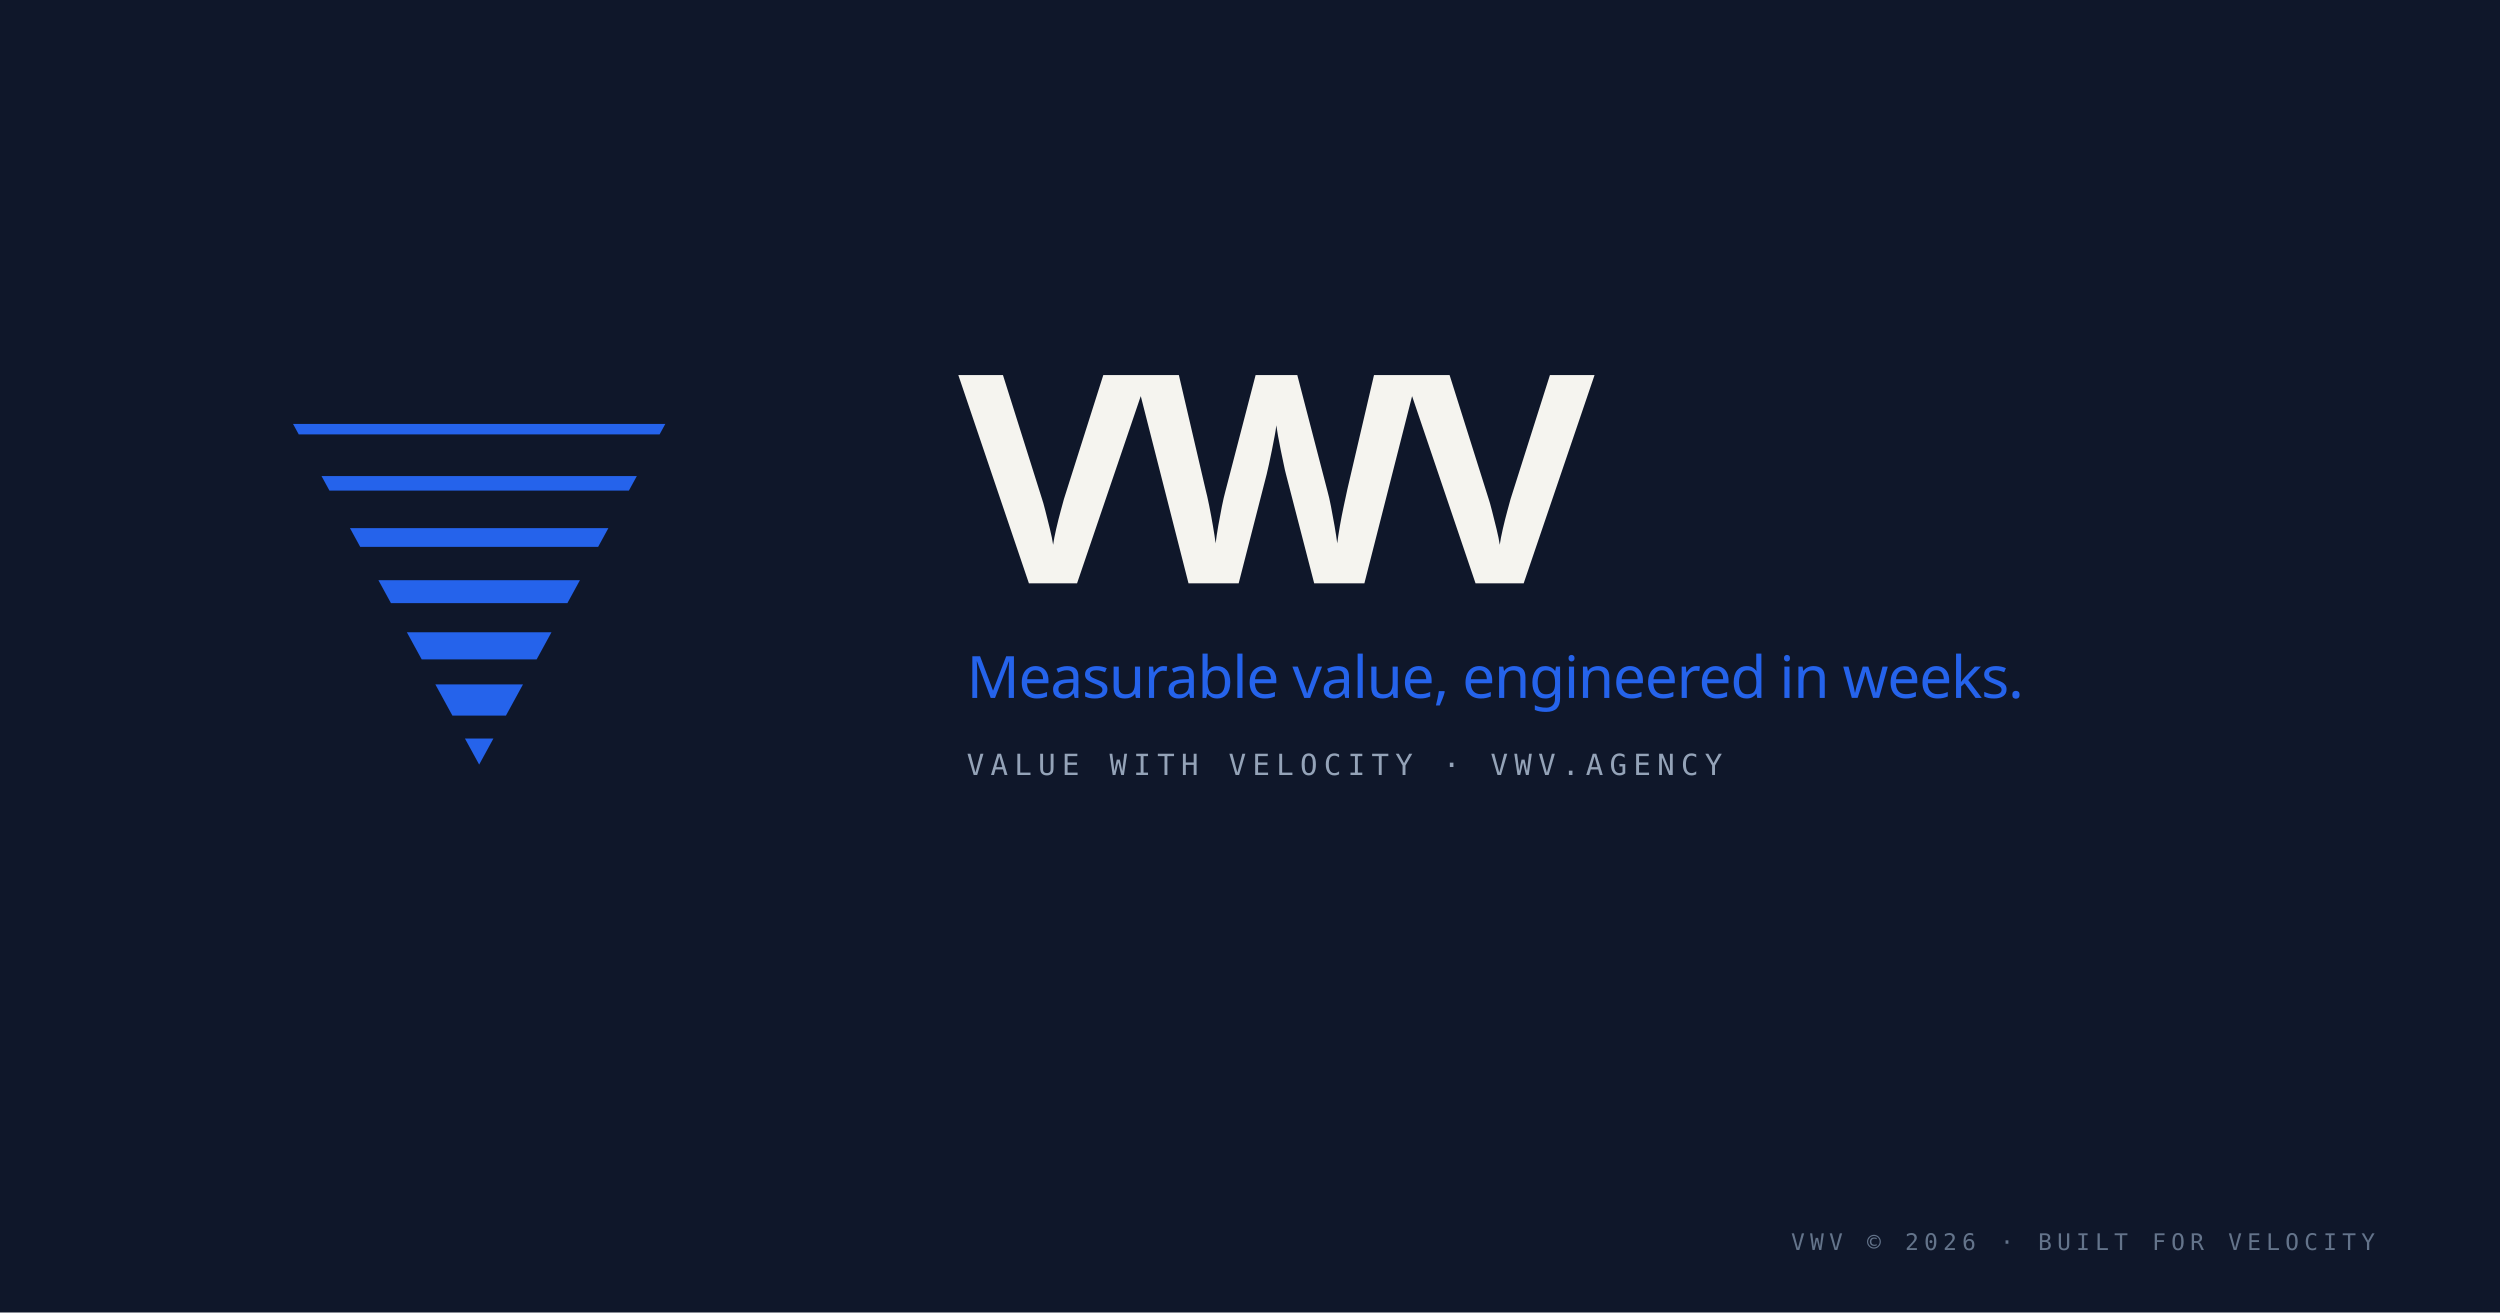
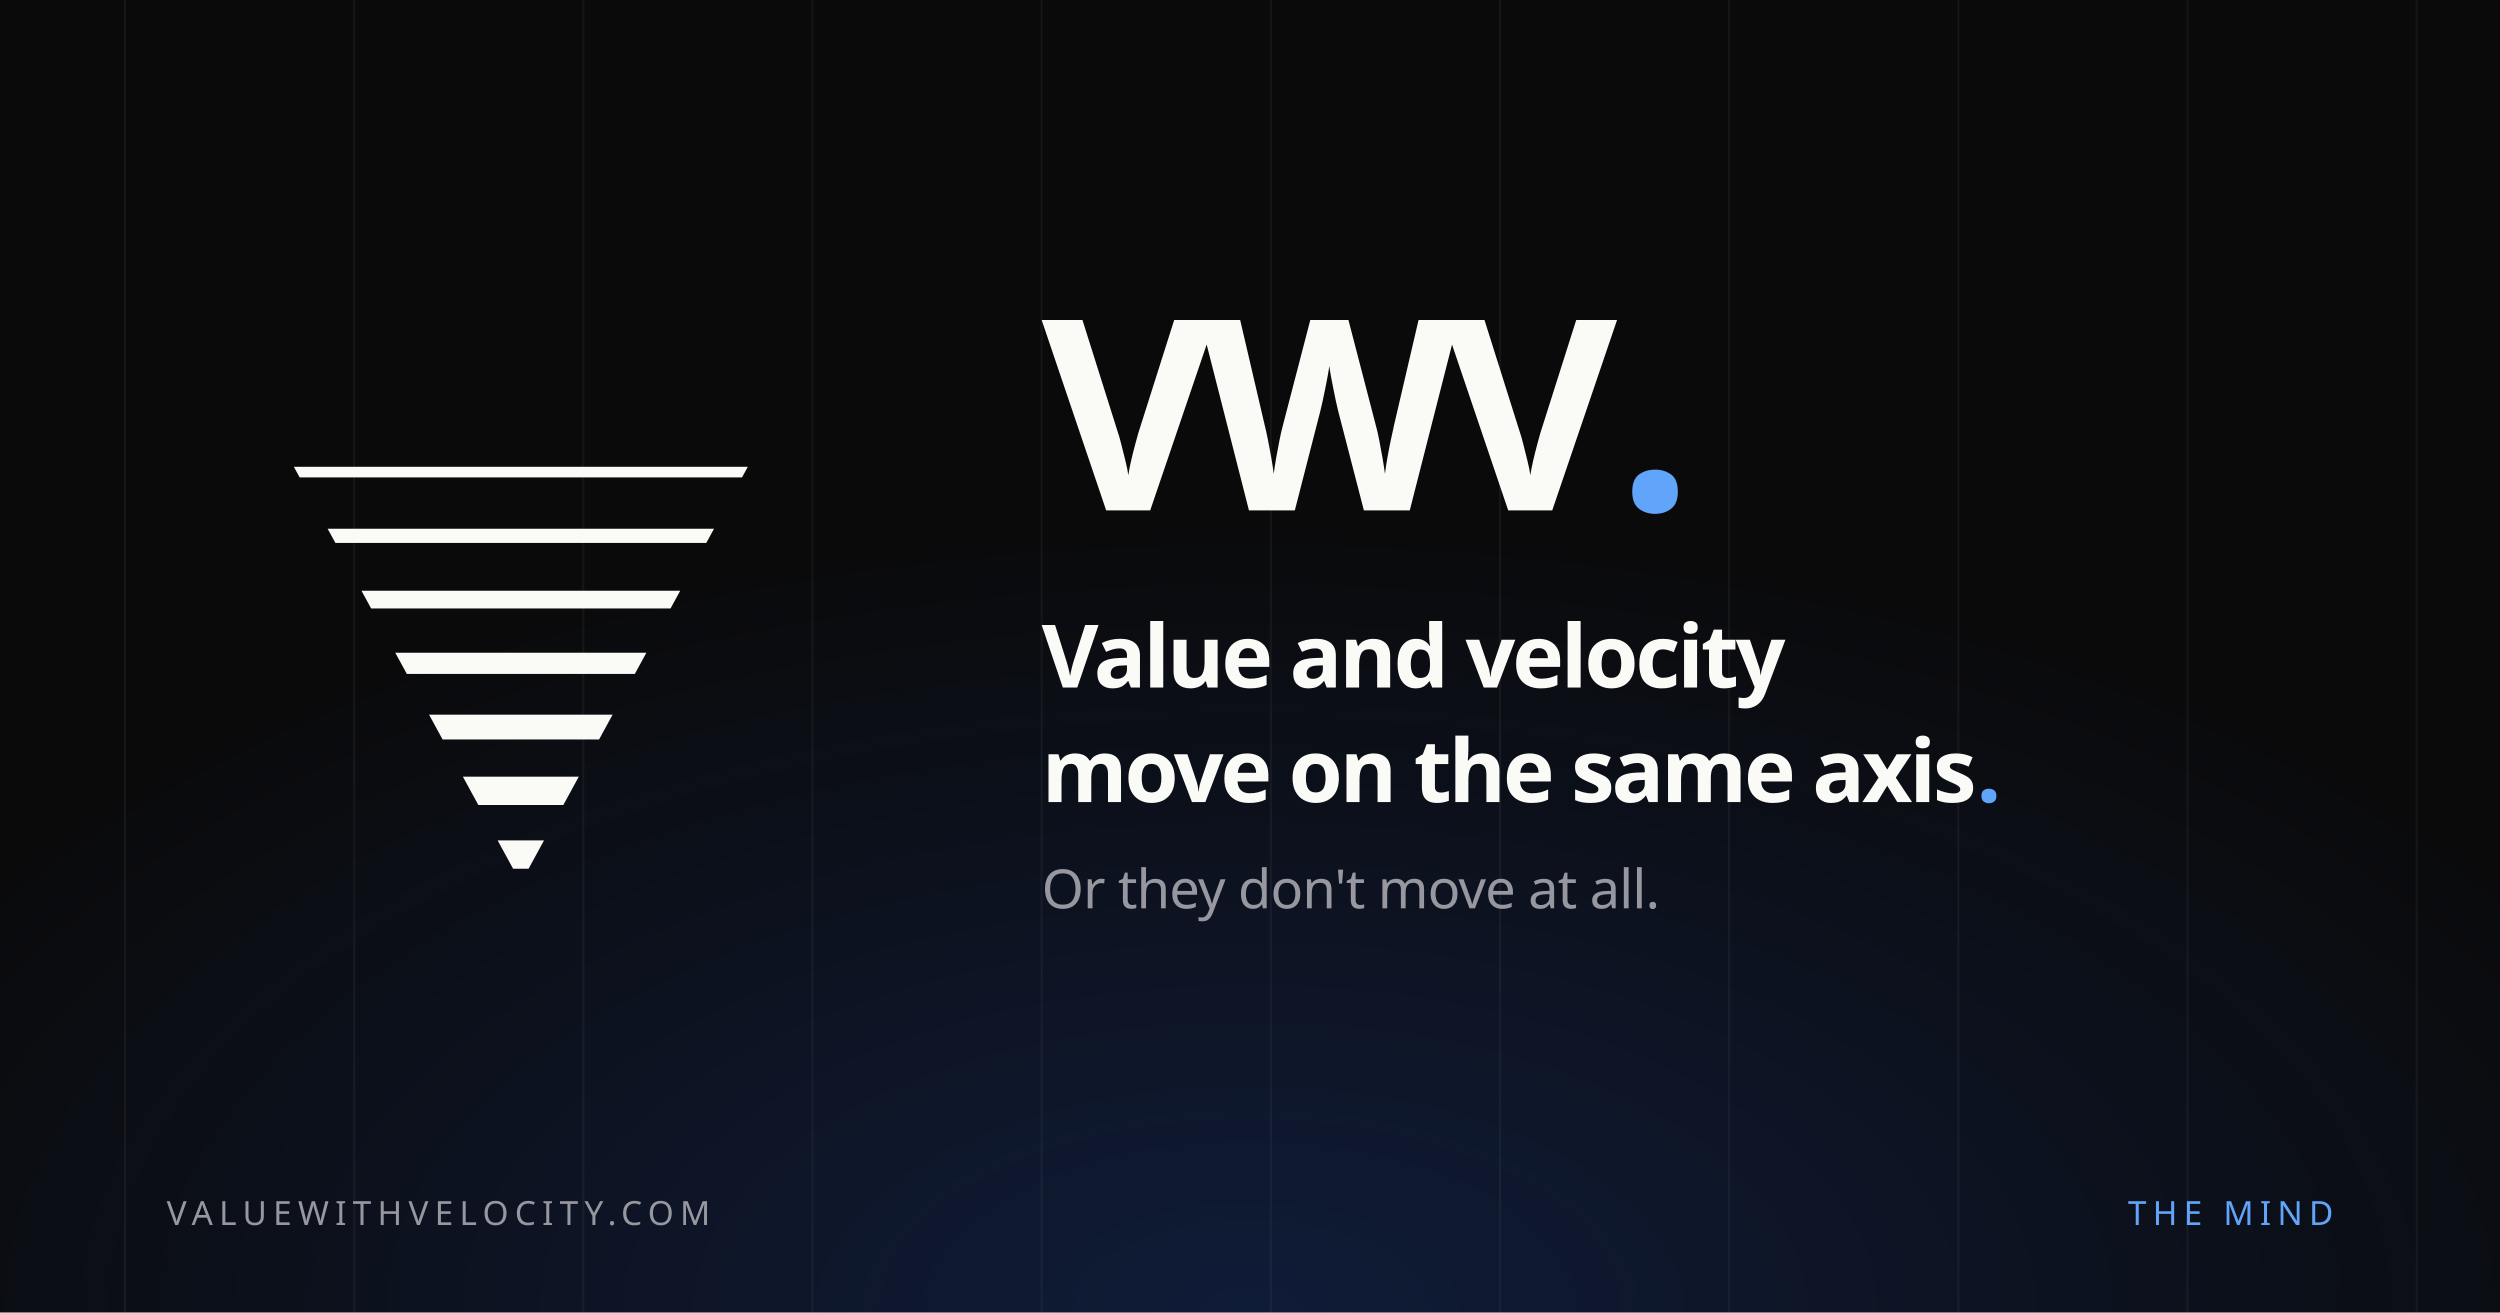
- <svg xmlns="http://www.w3.org/2000/svg" viewBox="0 0 1200 630" role="img" aria-label="VWV — Value With Velocity">
-   <rect x="0" y="0" width="1200" height="630" fill="#0F172A" />
+ <svg xmlns="http://www.w3.org/2000/svg" viewBox="0 0 1200 630" width="1200" height="630">
+   <rect width="1200" height="630" fill="#0A0A0B" />
+   <g opacity="0.05">
+     <line x1="60" y1="0" x2="60" y2="630" stroke="#FAFAF7" stroke-width="1" />
+     <line x1="170" y1="0" x2="170" y2="630" stroke="#FAFAF7" stroke-width="1" />
+     <line x1="280" y1="0" x2="280" y2="630" stroke="#FAFAF7" stroke-width="1" />
+     <line x1="390" y1="0" x2="390" y2="630" stroke="#FAFAF7" stroke-width="1" />
+     <line x1="500" y1="0" x2="500" y2="630" stroke="#FAFAF7" stroke-width="1" />
+     <line x1="610" y1="0" x2="610" y2="630" stroke="#FAFAF7" stroke-width="1" />
+     <line x1="720" y1="0" x2="720" y2="630" stroke="#FAFAF7" stroke-width="1" />
+     <line x1="830" y1="0" x2="830" y2="630" stroke="#FAFAF7" stroke-width="1" />
+     <line x1="940" y1="0" x2="940" y2="630" stroke="#FAFAF7" stroke-width="1" />
+     <line x1="1050" y1="0" x2="1050" y2="630" stroke="#FAFAF7" stroke-width="1" />
+     <line x1="1160" y1="0" x2="1160" y2="630" stroke="#FAFAF7" stroke-width="1" />
+   </g>
  <defs>
-     <clipPath id="og-mask">
-       <path d="M 130 184 L 230 367 L 330 184 Z" />
-     </clipPath>
+     <radialGradient id="bloom" cx="50%" cy="100%" r="60%">
+       <stop offset="0%" stop-color="#2563EB" stop-opacity="0.20" />
+       <stop offset="100%" stop-color="#2563EB" stop-opacity="0" />
+     </radialGradient>
  </defs>
-   <g clip-path="url(#og-mask)" stroke="#2563EB" stroke-linecap="square">
-     <line x1="60" y1="206" x2="400" y2="206" stroke-width="5" />
-     <line x1="60" y1="232" x2="400" y2="232" stroke-width="7" />
-     <line x1="60" y1="258" x2="400" y2="258" stroke-width="9" />
-     <line x1="60" y1="284" x2="400" y2="284" stroke-width="11" />
-     <line x1="60" y1="310" x2="400" y2="310" stroke-width="13" />
-     <line x1="60" y1="336" x2="400" y2="336" stroke-width="15" />
-     <line x1="60" y1="362" x2="400" y2="362" stroke-width="15" />
+   <rect width="1200" height="630" fill="url(#bloom)" />
+   <g transform="translate(80, 145) scale(3.4)">
+     <defs>
+       <clipPath id="og-mind-vmask">
+         <path d="M 14 16 L 50 82 L 86 16 Z" />
+       </clipPath>
+     </defs>
+     <g clip-path="url(#og-mind-vmask)" stroke="#FAFAF7" stroke-linecap="square">
+       <line x1="0" y1="24" x2="100" y2="24" stroke-width="1.5" />
+       <line x1="0" y1="33" x2="100" y2="33" stroke-width="2" />
+       <line x1="0" y1="42" x2="100" y2="42" stroke-width="2.5" />
+       <line x1="0" y1="51" x2="100" y2="51" stroke-width="3" />
+       <line x1="0" y1="60" x2="100" y2="60" stroke-width="3.5" />
+       <line x1="0" y1="69" x2="100" y2="69" stroke-width="4" />
+       <line x1="0" y1="78" x2="100" y2="78" stroke-width="4" />
+     </g>
  </g>
-   <text x="460" y="280" font-family="Space Grotesk, ui-sans-serif, sans-serif" font-weight="700" font-size="140" letter-spacing="-6" fill="#F5F4EF">VWV</text>
-   <text x="464" y="335" font-family="Space Grotesk, ui-sans-serif, sans-serif" font-weight="500" font-size="28" letter-spacing="-0.5" fill="#2563EB">Measurable value, engineered in weeks.</text>
-   <text x="464" y="372" font-family="Geist Mono, ui-monospace, monospace" font-weight="400" font-size="14" letter-spacing="3" fill="#94A3B8">VALUE WITH VELOCITY · VWV.AGENCY</text>
-   <text x="1140" y="600" text-anchor="end" font-family="Geist Mono, ui-monospace, monospace" font-weight="400" font-size="11" letter-spacing="2.5" fill="#64748B">VWV © 2026 · BUILT FOR VELOCITY</text>
+   <text x="500" y="245" font-family="Geist" font-weight="700" font-size="128" letter-spacing="-7" fill="#FAFAF7">VWV<tspan fill="#60A5FA">.</tspan>
+   </text>
+   <text x="500" y="330" font-family="Geist" font-weight="600" font-size="42" letter-spacing="-1.5" fill="#FAFAF7">Value and velocity</text>
+   <text x="500" y="385" font-family="Geist" font-weight="600" font-size="42" letter-spacing="-1.5" fill="#FAFAF7">move on the same axis<tspan fill="#60A5FA">.</tspan>
+   </text>
+   <text x="500" y="436" font-family="Geist" font-weight="400" font-size="26" letter-spacing="-0.4" fill="#97979F">Or they don't move at all.</text>
+   <text x="80" y="588" font-family="Geist Mono" font-weight="500" font-size="16" letter-spacing="3" fill="#97979F">VALUEWITHVELOCITY.COM</text>
+   <text x="1120" y="588" text-anchor="end" font-family="Geist Mono" font-weight="500" font-size="16" letter-spacing="3" fill="#60A5FA">THE MIND</text>
</svg>
